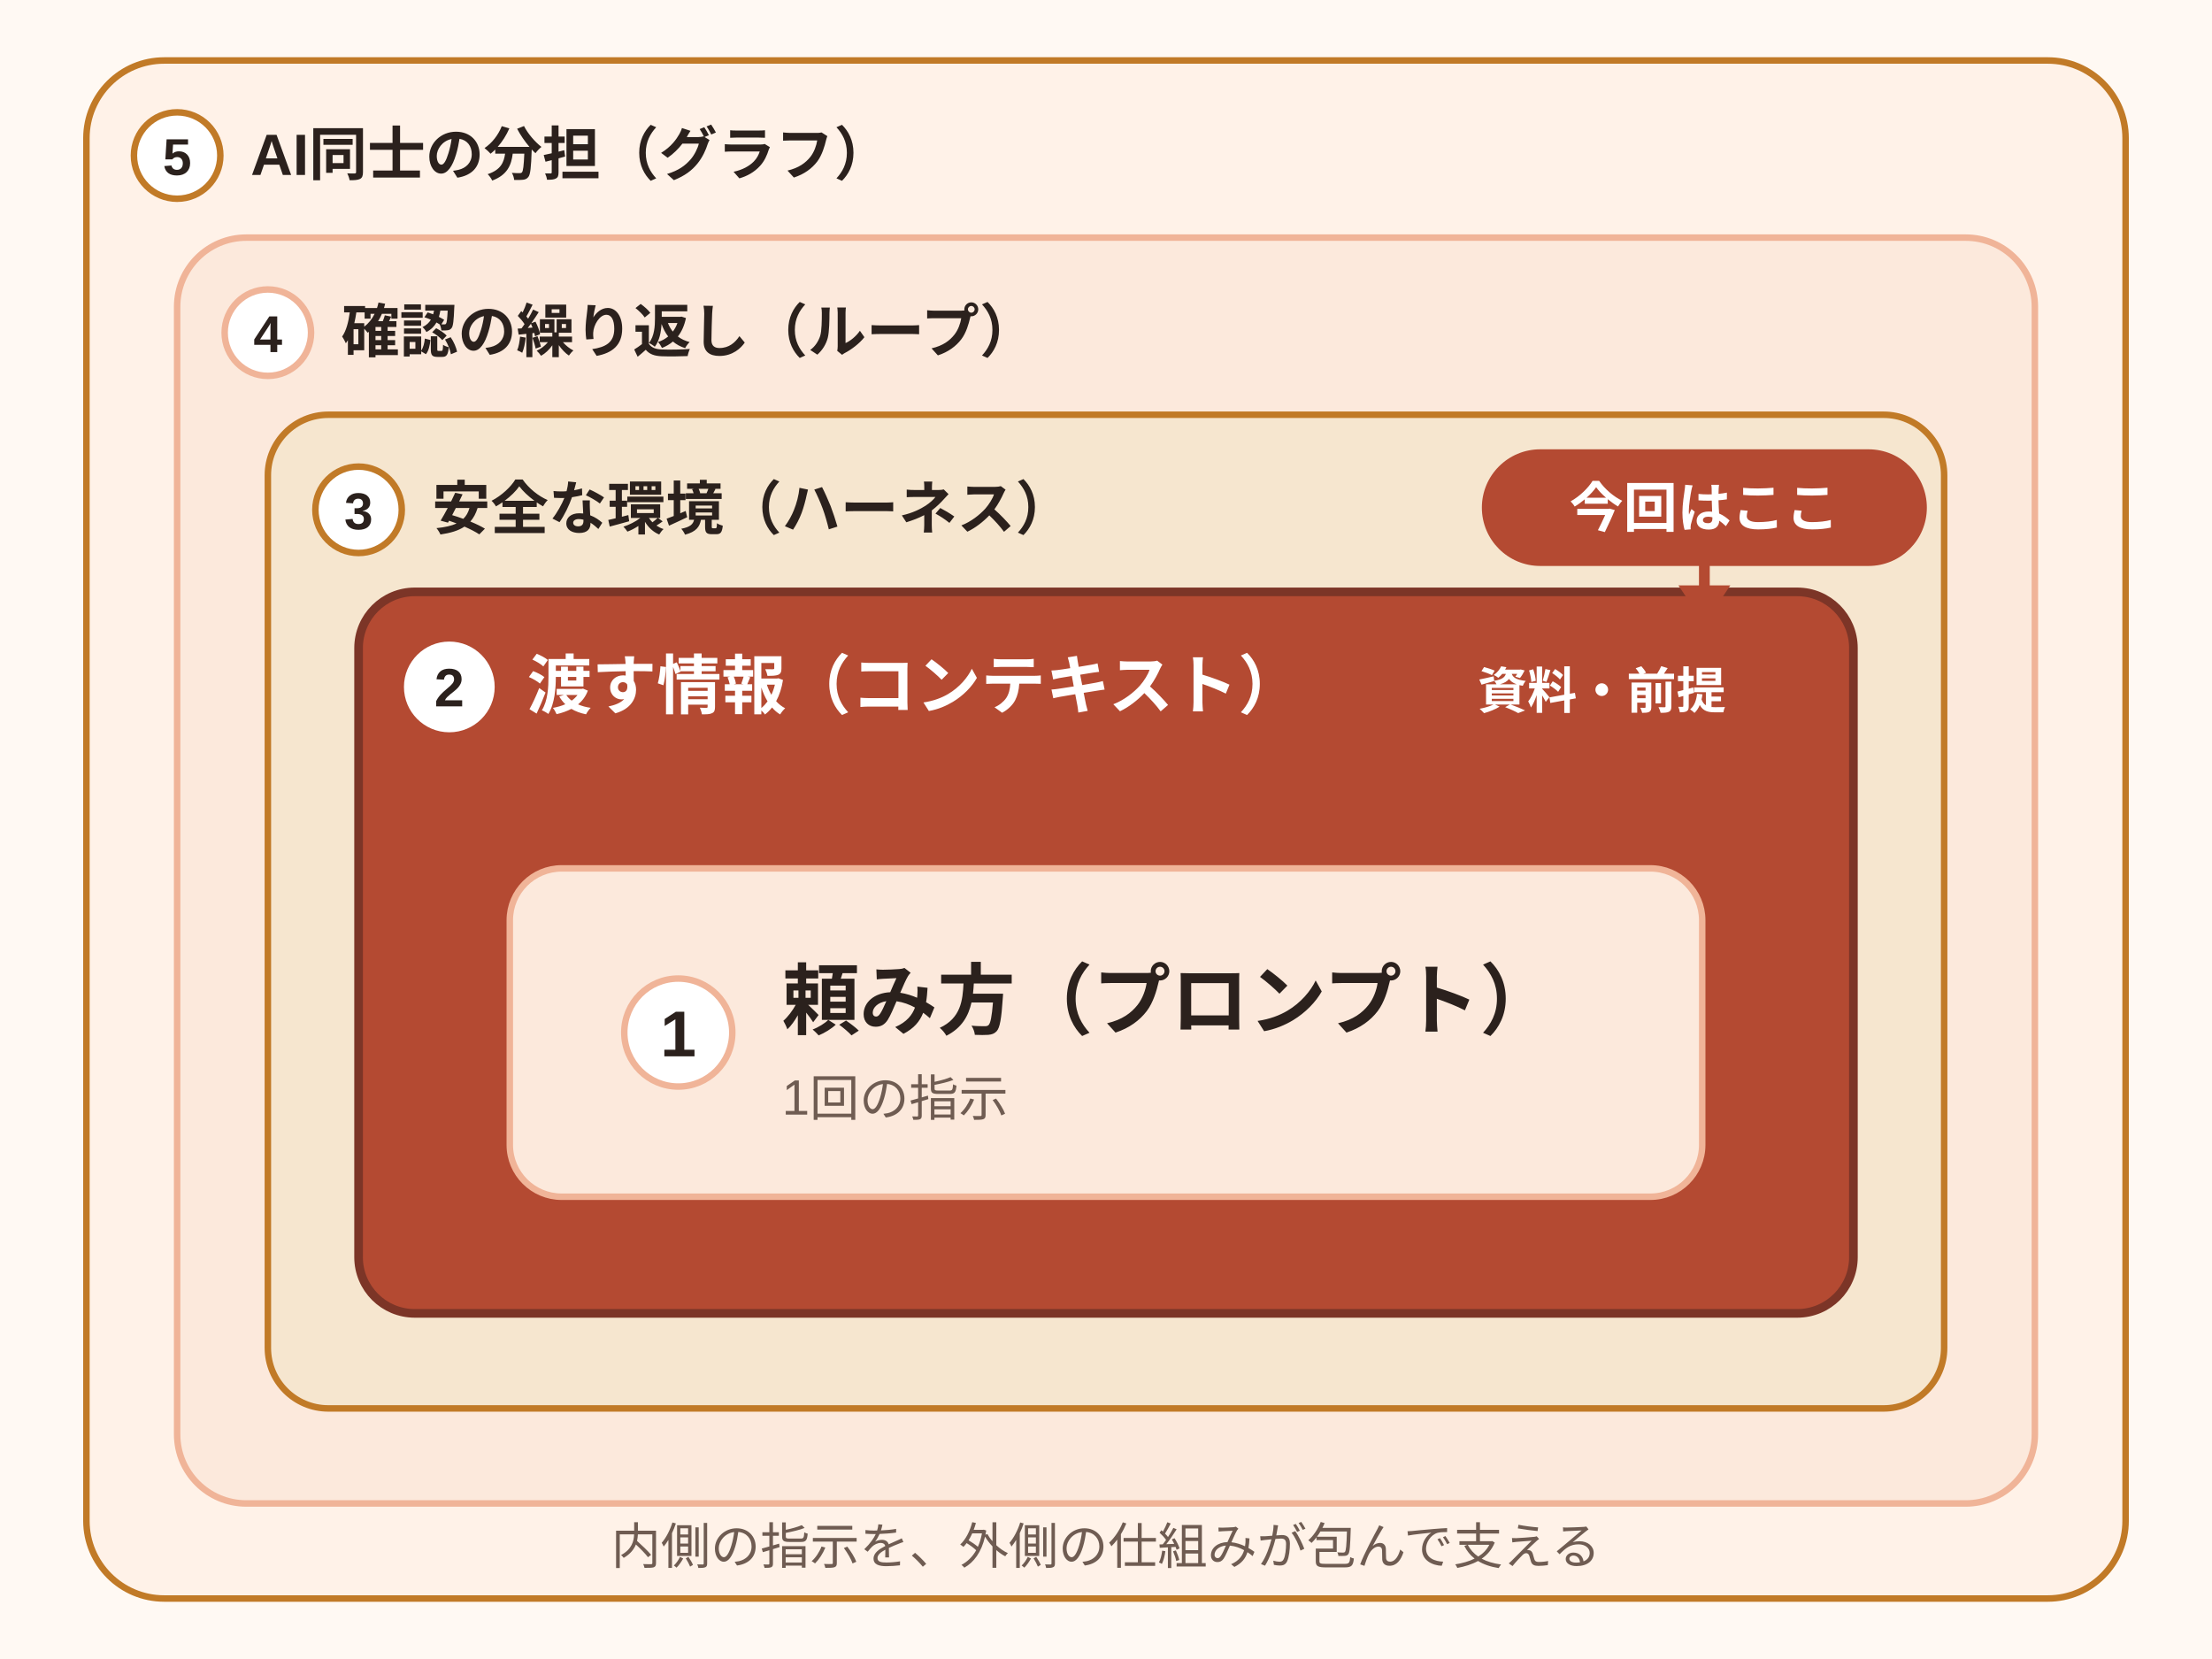
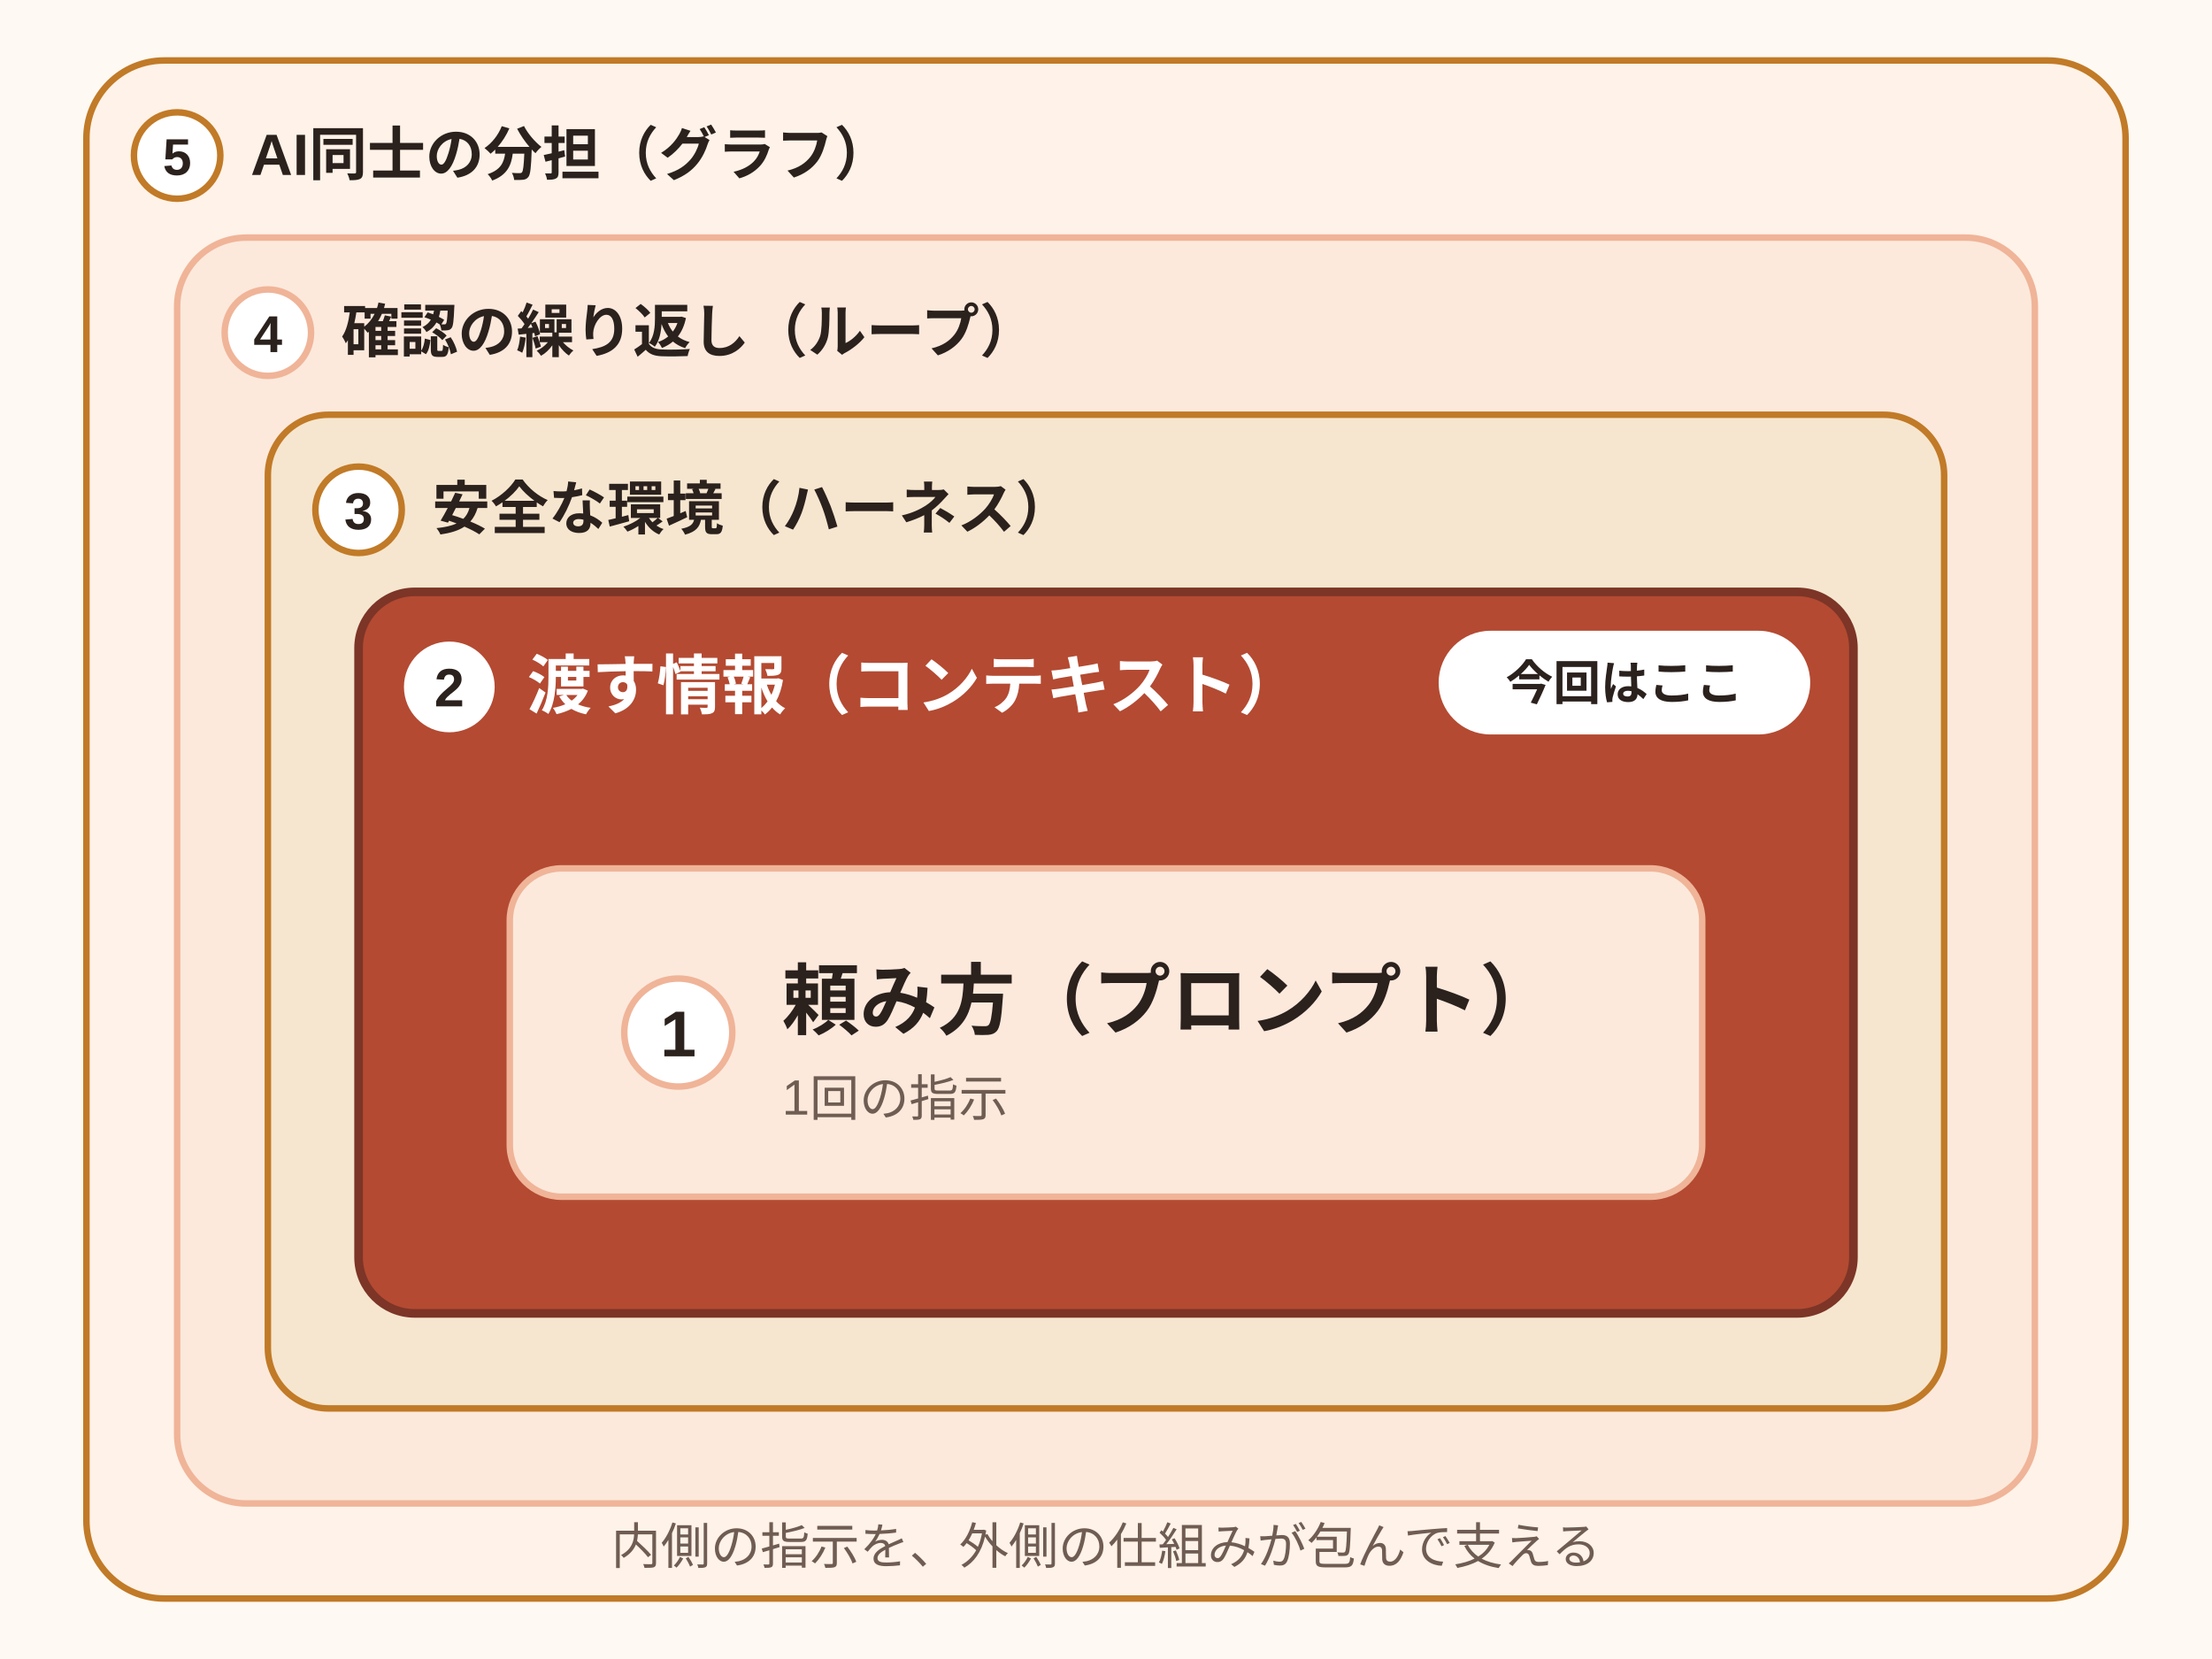
<svg xmlns="http://www.w3.org/2000/svg" width="1024" height="768" viewBox="0 0 1024 768">
  <defs>
    <style>
      text{font-family:'Hiragino Sans',Arial,sans-serif;fill:#2B211D}
      .h{font-weight:700}.m{fill:#6F5C52}.w{fill:#FFFFFF}.accent{fill:#B44A32}
    </style>
  </defs>
  <rect width="1024" height="768" fill="#FFF9F3" />
  <rect x="40" y="28" width="944" height="712" rx="36" fill="#FFF2E8" stroke="#C17A27" stroke-width="3" />
  <circle cx="82" cy="72" r="20" fill="#FFFFFF" stroke="#C17A27" stroke-width="3" />
  <text x="82" y="81" text-anchor="middle" class="h" font-size="24">5</text>
  <text x="116" y="81" class="h" font-size="27">AI同士の分担（グラフ）</text>
  <rect x="82" y="110" width="860" height="586" rx="32" fill="#FCE9DC" stroke="#F0B498" stroke-width="3" />
  <circle cx="124" cy="154" r="20" fill="#FFFFFF" stroke="#F0B498" stroke-width="3" />
  <text x="124" y="163" text-anchor="middle" class="h" font-size="24">4</text>
  <text x="158" y="163" class="h" font-size="27">確認の繰り返し（ループ）</text>
  <rect x="124" y="192" width="776" height="460" rx="28" fill="#F6E6CF" stroke="#C17A27" stroke-width="3" />
  <circle cx="166" cy="236" r="20" fill="#FFFFFF" stroke="#C17A27" stroke-width="3" />
  <text x="166" y="245" text-anchor="middle" class="h" font-size="24">3</text>
  <text x="200" y="245" class="h" font-size="27">安全な環境（ハーネス）</text>
  <rect x="166" y="274" width="692" height="334" rx="26" fill="#B44A32" stroke="#7C3527" stroke-width="4" />
  <circle cx="208" cy="318" r="21" fill="#FFFFFF" />
  <text x="208" y="327" text-anchor="middle" class="h" font-size="25" fill="#B44A32">2</text>
  <text x="244" y="328" class="h w" font-size="30" fill="#FFFFFF">渡す情報（コンテキスト）</text>
-   <text x="684" y="328" class="h w" font-size="23" fill="#FFFFFF">資料・前提</text>
+   <rect x="666" y="292" width="172" height="48" rx="24" fill="#FFFFFF" />
+   <text x="752" y="324" text-anchor="middle" class="h" font-size="22" fill="#B44A32">今回はここ</text>
  <rect x="236" y="402" width="552" height="152" rx="24" fill="#FCE9DC" stroke="#F0B498" stroke-width="3" />
  <circle cx="314" cy="478" r="25" fill="#FFFFFF" stroke="#F0B498" stroke-width="3" />
  <text x="314" y="489" text-anchor="middle" class="h" font-size="30" fill="#2B211D">1</text>
  <text x="362" y="476" class="h" font-size="36" fill="#2B211D">頼み方（プロンプト）</text>
  <text x="362" y="516" class="m" font-size="23" fill="#6F5C52">1回の指示</text>
-   <g>
-     <rect x="686" y="208" width="206" height="54" rx="27" fill="#B44A32" />
-     <text x="789" y="244" text-anchor="middle" class="h w" font-size="25" fill="#FFFFFF">今回はここ</text>
-     <path d="M789 262V274" stroke="#B44A32" stroke-width="5" stroke-linecap="round" />
-     <path d="M777 271L789 289L801 271Z" fill="#B44A32" />
-   </g>
  <text x="512" y="724" text-anchor="middle" class="m" font-size="23">内側の指示を、外側の仕組みが包んで支える</text>
</svg>
